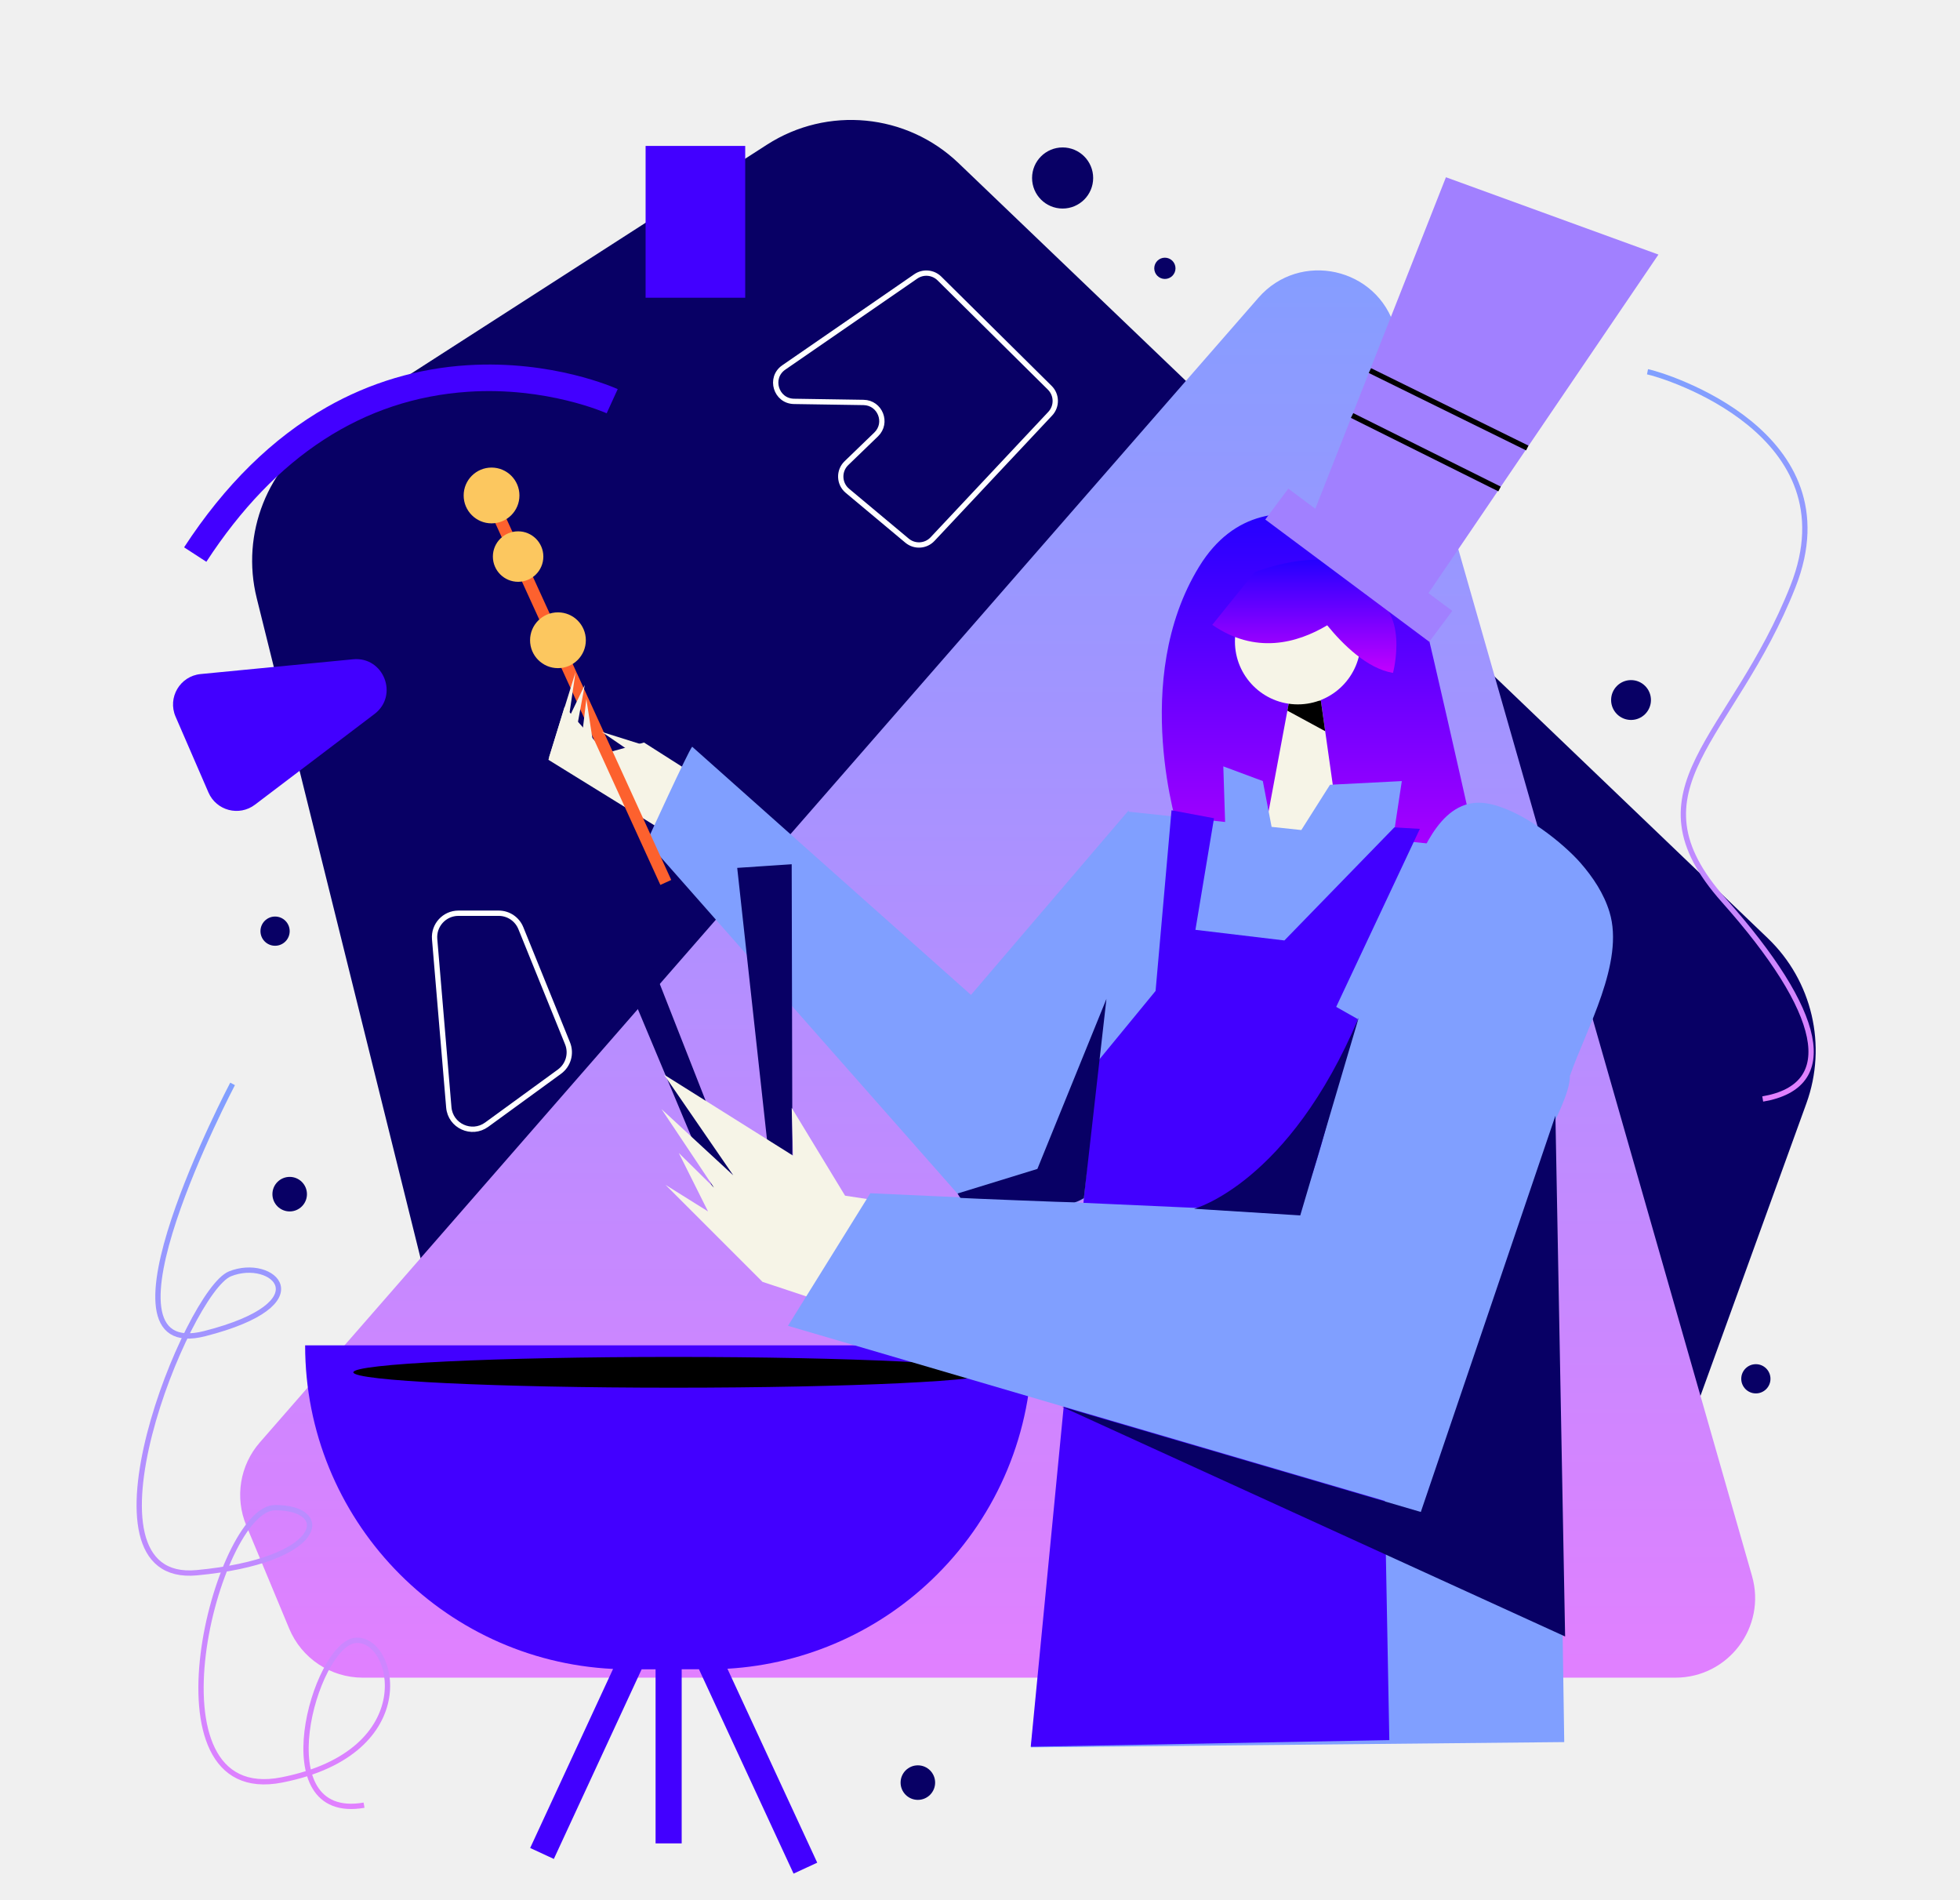
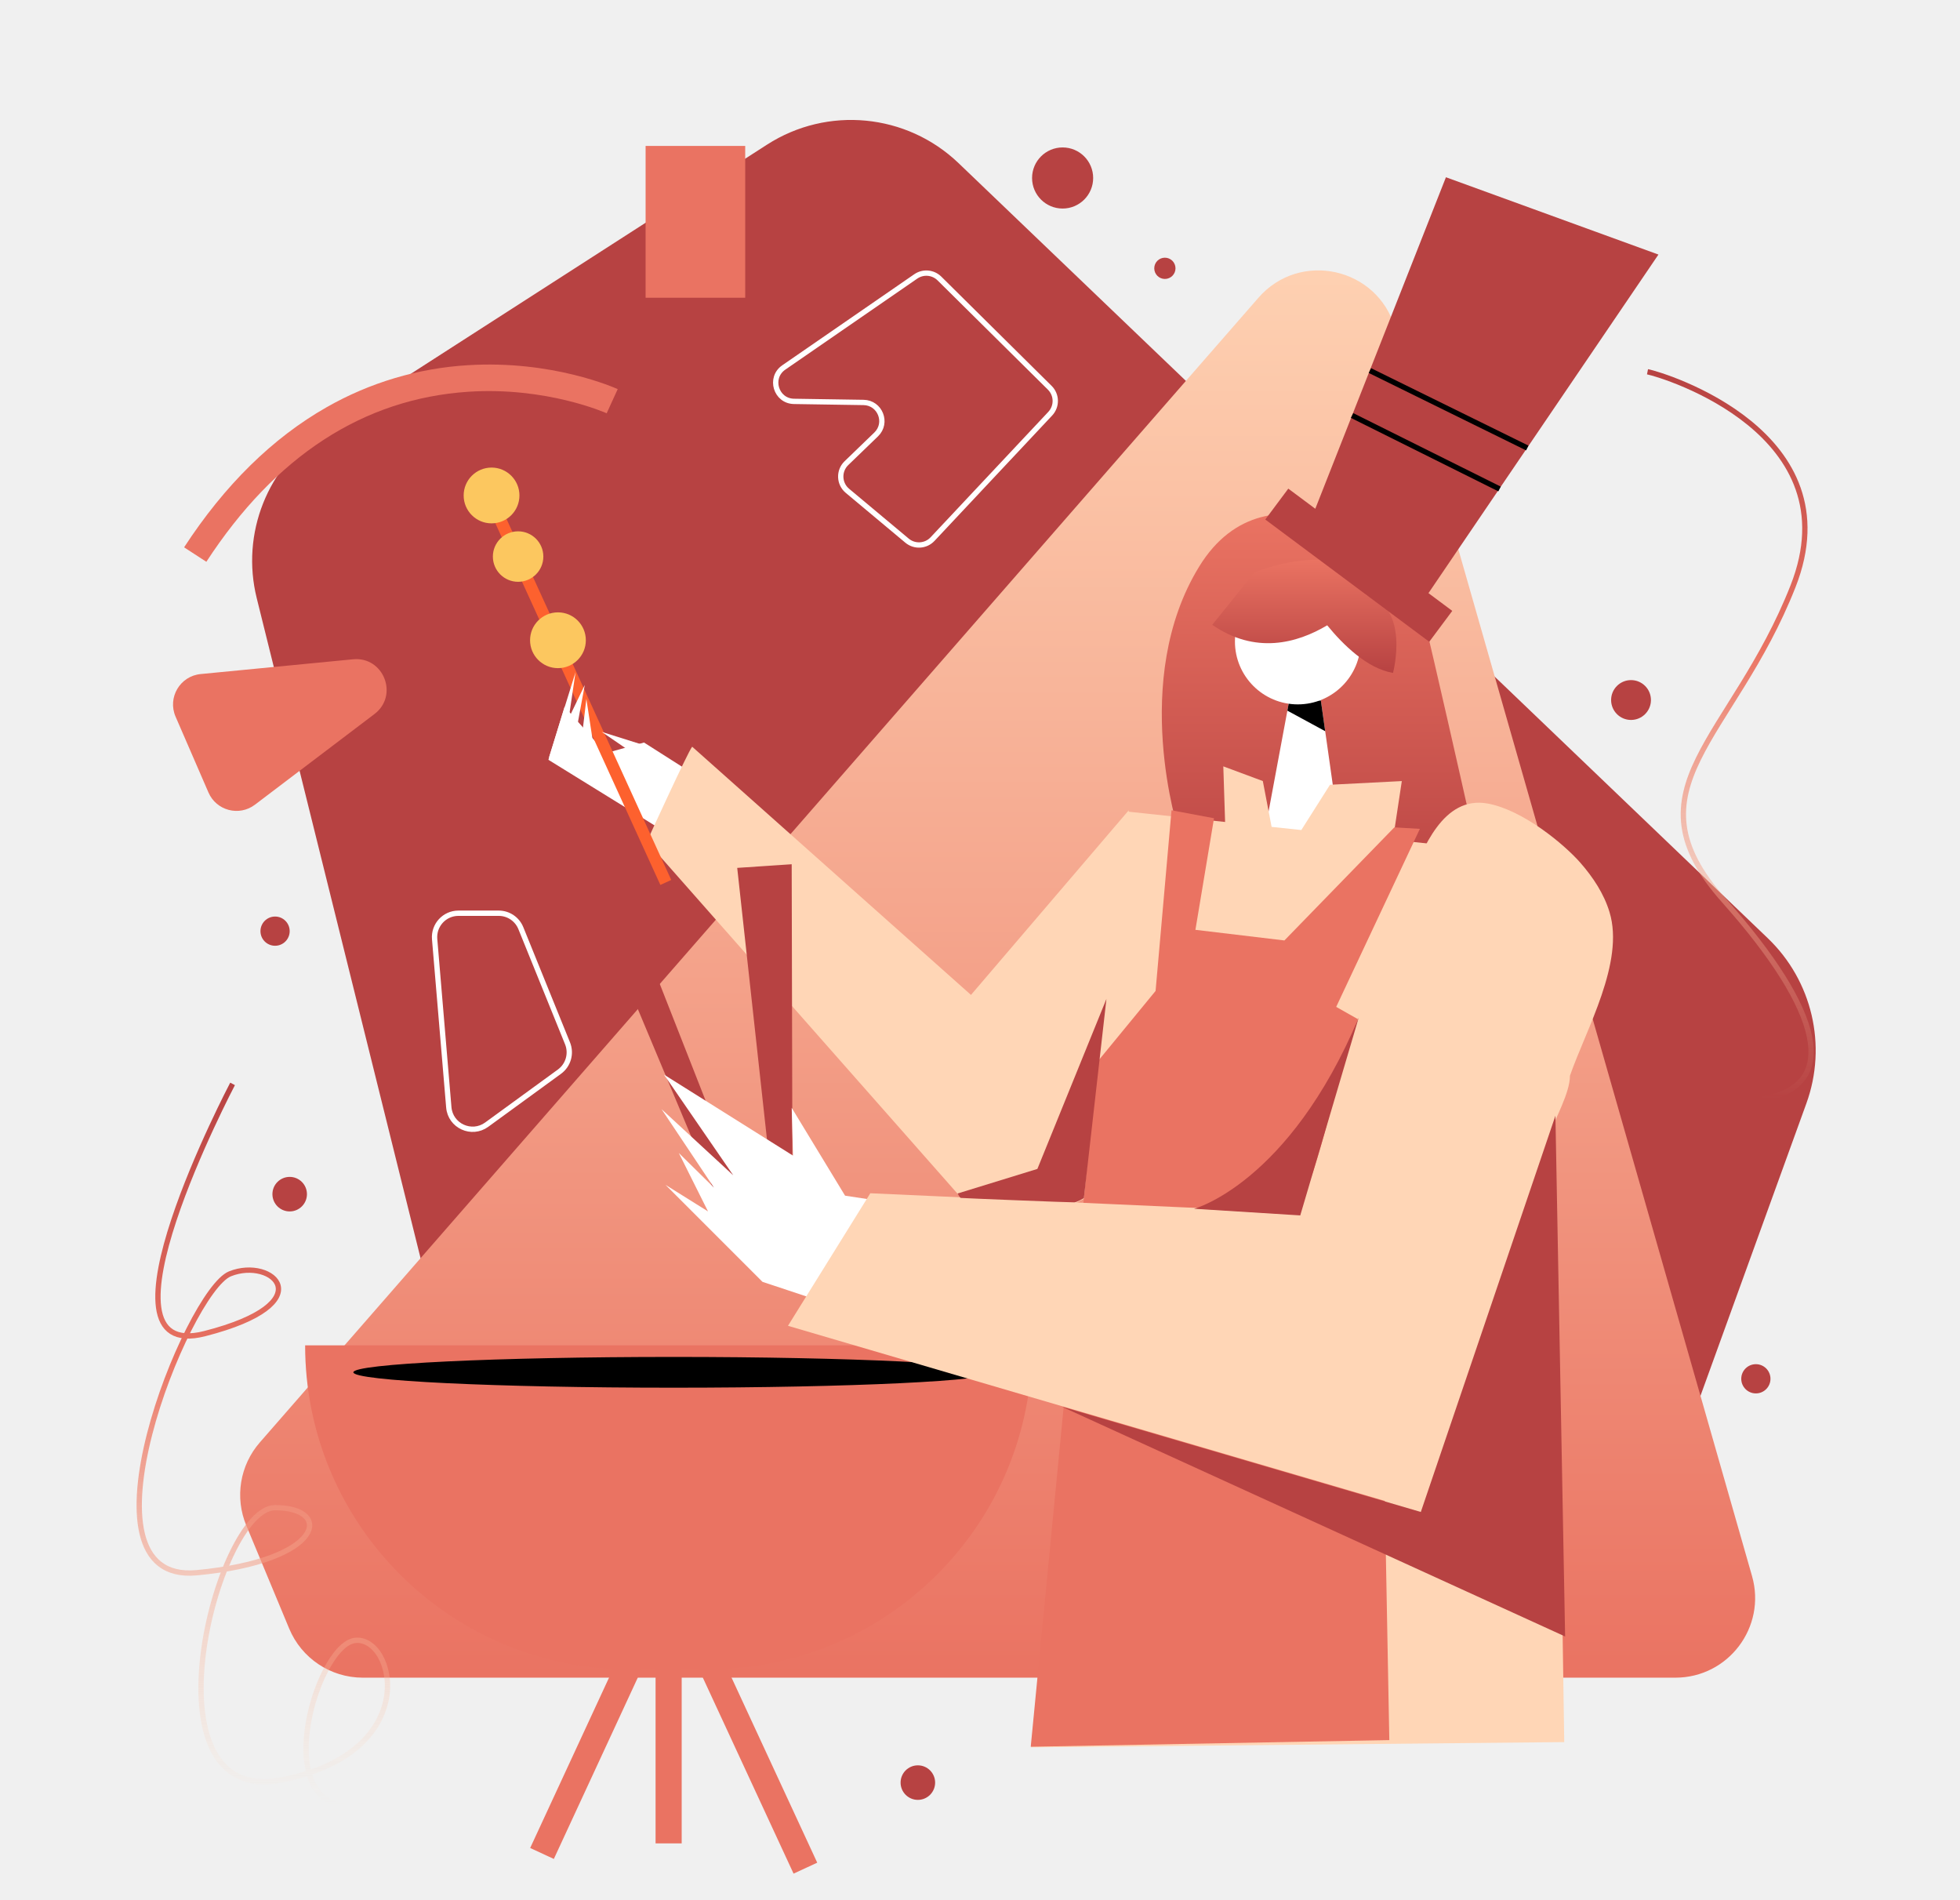
<svg xmlns="http://www.w3.org/2000/svg" width="644" height="624" viewBox="0 0 644 624" fill="none">
-   <path d="M206.464 539.339C184.14 538.045 165.256 522.374 159.868 500.671L84.352 196.49C79.086 175.279 87.904 153.07 106.285 141.248L252.018 47.52C271.873 34.749 297.895 37.258 314.946 53.585L580.838 308.202C595.437 322.182 600.414 343.459 593.53 362.464L535.78 521.89C528.09 543.12 507.366 556.777 484.824 555.471L206.464 539.339Z" fill="#080065" />
+   <path d="M206.464 539.339C184.14 538.045 165.256 522.374 159.868 500.671L84.352 196.49C79.086 175.279 87.904 153.07 106.285 141.248L252.018 47.52C271.873 34.749 297.895 37.258 314.946 53.585L580.838 308.202C595.437 322.182 600.414 343.459 593.53 362.464L535.78 521.89C528.09 543.12 507.366 556.777 484.824 555.471L206.464 539.339Z" fill="#B74242" />
  <path d="M95.018 535.004C99.081 544.767 108.617 551.127 119.191 551.127H550.495C567.894 551.127 580.453 534.471 575.667 517.744L458.389 107.819C452.681 87.865 427.134 82.169 413.49 97.807L85.366 473.854C78.818 481.359 77.095 491.93 80.921 501.126L95.018 535.004Z" fill="url(#paint0_linear_328_42)" />
  <path d="M490.265 301.527C490.265 301.527 490.104 300.794 489.803 299.446C486.312 283.793 464.293 185.071 462.971 184.189C461.531 183.233 416.991 148.752 394.025 186.105C371.06 223.457 387.323 273.268 387.323 273.268L490.305 300.567" fill="url(#paint1_linear_328_42)" />
-   <path d="M440.328 274.857L415.473 273.805L422.996 233.459L423.694 229.715L423.786 229.213L433.957 229.885L433.992 230.129L435.419 240.201L440.328 274.857Z" fill="#F6F4E7" />
+   <path d="M440.328 274.857L415.473 273.805L422.996 233.459L423.694 229.715L423.786 229.213L433.957 229.885L433.992 230.129L435.419 240.201L440.328 274.857Z" fill="white" />
  <path d="M435.419 240.201L422.996 233.459L423.694 229.715L433.992 230.129L435.419 240.201Z" fill="black" />
-   <path d="M426.421 231.395C437.83 231.395 447.079 222.146 447.079 210.737C447.079 199.329 437.83 190.08 426.421 190.08C415.012 190.08 405.764 199.329 405.764 210.737C405.764 222.146 415.012 231.395 426.421 231.395Z" fill="#F6F4E7" />
-   <path d="M219.026 273.6L180.19 249.6L185.509 232.145L199.036 247.418L211.608 243.927L230.808 256.145L219.026 273.6Z" fill="#F6F4E7" />
-   <path d="M338.773 574.015L357.458 393.133L352.388 395.751L345.183 399.46L328.601 407.991L212.564 276.441C212.564 276.441 226.187 246.607 227.431 245.302L319.036 326.836L370.881 266.182L370.837 266.653L402.534 270.026L401.945 251.756L414.927 256.582L417.812 271.636L427.573 272.675L436.999 257.799L460.597 256.591L457.673 275.882L509.601 281.407L513.964 572.291L338.773 574.015Z" fill="#809FFF" />
-   <path d="M240.6 405.539L191.396 288.092L202.523 286.935L247.521 401.481L254.642 398.356L242.228 285.107L260.127 283.911L260.411 403.937L240.6 405.539Z" fill="#080065" />
+   <path d="M426.421 231.395C437.83 231.395 447.079 222.146 447.079 210.737C447.079 199.329 437.83 190.08 426.421 190.08C415.012 190.08 405.764 199.329 405.764 210.737C405.764 222.146 415.012 231.395 426.421 231.395Z" fill="white" />
+   <path d="M219.026 273.6L180.19 249.6L185.509 232.145L199.036 247.418L211.608 243.927L230.808 256.145L219.026 273.6Z" fill="white" />
+   <path d="M338.773 574.015L357.458 393.133L352.388 395.751L345.183 399.46L328.601 407.991L212.564 276.441C212.564 276.441 226.187 246.607 227.431 245.302L319.036 326.836L370.881 266.182L370.837 266.653L402.534 270.026L401.945 251.756L414.927 256.582L417.812 271.636L427.573 272.675L436.999 257.799L460.597 256.591L457.673 275.882L509.601 281.407L513.964 572.291L338.773 574.015Z" fill="#FFD6B6" />
+   <path d="M240.6 405.539L191.396 288.092L202.523 286.935L247.521 401.481L254.642 398.356L242.228 285.107L260.127 283.911L260.411 403.937L240.6 405.539Z" fill="#B74242" />
  <path d="M457.7 221.057C449.199 219.644 441.196 211.684 436.082 205.418C426.094 211.357 412.453 215.018 398.315 205.257L412.204 188.012C412.204 188.012 439.979 176.518 451.953 191.843C450.909 193.113 449.802 194.331 448.636 195.491C463.521 199.235 457.7 221.057 457.7 221.057Z" fill="url(#paint2_linear_328_42)" />
-   <path d="M307.935 517.213C289.543 535.651 265.01 546.678 239.012 548.195L268.519 611.904L260.743 615.5L229.656 548.369H223.983V605.564H215.404V548.387H210.818L181.975 610.678L174.199 607.078L201.436 548.256C145.093 545.52 100.257 498.973 100.257 441.949H339.109C339.127 455.929 336.383 469.776 331.033 482.692C325.683 495.608 317.834 507.34 307.935 517.213Z" fill="#4200FF" />
+   <path d="M307.935 517.213C289.543 535.651 265.01 546.678 239.012 548.195L268.519 611.904L260.743 615.5L229.656 548.369H223.983V605.564H215.404V548.387H210.818L181.975 610.678L174.199 607.078L201.436 548.256C145.093 545.52 100.257 498.973 100.257 441.949H339.109C339.127 455.929 336.383 469.776 331.033 482.692C325.683 495.608 317.834 507.34 307.935 517.213Z" fill="#EA7362" />
  <path d="M221.343 455.869C279.467 455.869 326.585 453.607 326.585 450.816C326.585 448.025 279.467 445.763 221.343 445.763C163.22 445.763 116.101 448.025 116.101 450.816C116.101 453.607 163.22 455.869 221.343 455.869Z" fill="black" />
-   <path d="M384.927 266.182L379.691 325.527L360.465 348.938L338.673 573.818L456.491 571.636L452.127 338.182L439.036 330.764L466.527 272.291L458.14 271.793L422.018 308.945L392.782 305.454L398.891 268.8L384.927 266.182Z" fill="#4200FF" />
-   <path d="M250.527 421.091L278.136 430.255C280.104 426.035 282.146 421.846 284.332 417.722C288.216 410.378 292.274 403.056 295.992 395.577L277.665 392.788L260.127 363.927L260.564 379.636L218.167 353.018L240.927 386.103L217.364 364.364L234.587 390.148L223.036 378.764L232.636 397.964L218.673 389.236L250.527 421.091Z" fill="#F6F4E7" />
-   <path d="M488.782 263.965C500.415 266.068 513.999 277.414 519.249 283.405C523.425 288.175 527.016 293.59 528.849 299.655C533.854 316.137 521.151 338.103 515.841 353.389C515.841 359.023 511.041 367.265 509.151 372.641L501.628 394.298C497.055 407.472 492.596 420.681 488.075 433.876C486.814 437.546 467.055 496.599 466.614 496.468L258.905 435.539L285.96 391.994L424.545 398.23C429.694 398.465 439.25 355.693 440.843 350.767C447.519 330.112 454.946 309.713 463.124 289.571C467.492 278.867 474.133 261.316 488.782 263.965Z" fill="#809FFF" />
-   <path d="M511.067 366.515L466.841 496.695L348.897 462.113L514.252 537.6L511.067 366.515Z" fill="#080065" />
-   <path d="M446.454 334.255C423.467 388.852 392.345 397.091 392.345 397.091L427.228 399.273L446.454 334.255Z" fill="#080065" />
-   <path d="M356.127 393.6L363.545 328.145L340.855 384L314.633 392.073C314.633 392.073 315.358 393.452 315.672 393.526C315.986 393.6 352.052 395.049 352.999 394.979C353.945 394.909 356.127 393.6 356.127 393.6Z" fill="#080065" />
+   <path d="M384.927 266.182L379.691 325.527L360.465 348.938L338.673 573.818L456.491 571.636L452.127 338.182L439.036 330.764L466.527 272.291L458.14 271.793L422.018 308.945L392.782 305.454L398.891 268.8L384.927 266.182Z" fill="#EA7362" />
+   <path d="M250.527 421.091L278.136 430.255C280.104 426.035 282.146 421.846 284.332 417.722C288.216 410.378 292.274 403.056 295.992 395.577L277.665 392.788L260.127 363.927L260.564 379.636L218.167 353.018L240.927 386.103L217.364 364.364L234.587 390.148L223.036 378.764L232.636 397.964L218.673 389.236L250.527 421.091Z" fill="white" />
+   <path d="M488.782 263.965C500.415 266.068 513.999 277.414 519.249 283.405C523.425 288.175 527.016 293.59 528.849 299.655C533.854 316.137 521.151 338.103 515.841 353.389C515.841 359.023 511.041 367.265 509.151 372.641L501.628 394.298C497.055 407.472 492.596 420.681 488.075 433.876C486.814 437.546 467.055 496.599 466.614 496.468L258.905 435.539L285.96 391.994L424.545 398.23C429.694 398.465 439.25 355.693 440.843 350.767C447.519 330.112 454.946 309.713 463.124 289.571C467.492 278.867 474.133 261.316 488.782 263.965Z" fill="#FFD6B6" />
+   <path d="M511.067 366.515L466.841 496.695L348.897 462.113L514.252 537.6L511.067 366.515Z" fill="#B74242" />
+   <path d="M446.454 334.255C423.467 388.852 392.345 397.091 392.345 397.091L427.228 399.273L446.454 334.255Z" fill="#B74242" />
+   <path d="M356.127 393.6L363.545 328.145L340.855 384L314.633 392.073C314.633 392.073 315.358 393.452 315.672 393.526C315.986 393.6 352.052 395.049 352.999 394.979C353.945 394.909 356.127 393.6 356.127 393.6Z" fill="#B74242" />
  <path d="M165.837 169.186L162.264 170.816L216.976 290.704L220.549 289.074L165.837 169.186Z" fill="#FD612E" />
-   <path d="M196.51 254.758L192.665 229.606L190.03 251.856L196.51 254.758Z" fill="#F6F4E7" />
-   <path d="M186.22 240.41L189.1 220.844L180.273 249.164L186.22 240.41Z" fill="#F6F4E7" />
-   <path d="M188.28 245.948L192.142 225.007L184.235 241.414L188.28 245.948Z" fill="#F6F4E7" />
-   <path d="M206.018 246.109L197.727 240.436L213 245.236L212.127 252.218L206.018 246.109Z" fill="#F6F4E7" />
+   <path d="M196.51 254.758L192.665 229.606L190.03 251.856L196.51 254.758Z" fill="white" />
+   <path d="M186.22 240.41L189.1 220.844L180.273 249.164L186.22 240.41Z" fill="white" />
+   <path d="M188.28 245.948L192.142 225.007L184.235 241.414L188.28 245.948Z" fill="white" />
+   <path d="M206.018 246.109L197.727 240.436L213 245.236L212.127 252.218L206.018 246.109Z" fill="white" />
  <path d="M183.327 219.491C188.388 219.491 192.491 215.388 192.491 210.327C192.491 205.266 188.388 201.164 183.327 201.164C178.266 201.164 174.164 205.266 174.164 210.327C174.164 215.388 178.266 219.491 183.327 219.491Z" fill="#FCC75F" />
  <path d="M170.236 191.127C174.815 191.127 178.527 187.415 178.527 182.836C178.527 178.257 174.815 174.545 170.236 174.545C165.657 174.545 161.945 178.257 161.945 182.836C161.945 187.415 165.657 191.127 170.236 191.127Z" fill="#FCC75F" />
  <path d="M161.509 171.927C166.57 171.927 170.673 167.825 170.673 162.764C170.673 157.703 166.57 153.6 161.509 153.6C156.448 153.6 152.345 157.703 152.345 162.764C152.345 167.825 156.448 171.927 161.509 171.927Z" fill="#FCC75F" />
-   <path d="M95.182 397.964C98.315 397.964 100.854 395.424 100.854 392.291C100.854 389.158 98.315 386.618 95.182 386.618C92.049 386.618 89.509 389.158 89.509 392.291C89.509 395.424 92.049 397.964 95.182 397.964Z" fill="#080065" />
-   <path d="M90.382 310.691C93.033 310.691 95.182 308.542 95.182 305.891C95.182 303.24 93.033 301.091 90.382 301.091C87.731 301.091 85.582 303.24 85.582 305.891C85.582 308.542 87.731 310.691 90.382 310.691Z" fill="#080065" />
-   <path d="M382.745 91.636C384.673 91.636 386.236 90.073 386.236 88.145C386.236 86.218 384.673 84.654 382.745 84.654C380.817 84.654 379.255 86.218 379.255 88.145C379.255 90.073 380.817 91.636 382.745 91.636Z" fill="#080065" />
-   <path d="M535.909 236.509C539.524 236.509 542.455 233.579 542.455 229.964C542.455 226.349 539.524 223.418 535.909 223.418C532.294 223.418 529.364 226.349 529.364 229.964C529.364 233.579 532.294 236.509 535.909 236.509Z" fill="#080065" />
-   <path d="M349.145 68.509C354.688 68.509 359.182 64.016 359.182 58.473C359.182 52.93 354.688 48.436 349.145 48.436C343.603 48.436 339.109 52.93 339.109 58.473C339.109 64.016 343.603 68.509 349.145 68.509Z" fill="#080065" />
-   <path d="M576.927 457.745C579.578 457.745 581.727 455.596 581.727 452.945C581.727 450.294 579.578 448.145 576.927 448.145C574.276 448.145 572.127 450.294 572.127 452.945C572.127 455.596 574.276 457.745 576.927 457.745Z" fill="#080065" />
-   <path d="M301.582 591.273C304.715 591.273 307.255 588.733 307.255 585.6C307.255 582.467 304.715 579.927 301.582 579.927C298.449 579.927 295.909 582.467 295.909 585.6C295.909 588.733 298.449 591.273 301.582 591.273Z" fill="#080065" />
+   <path d="M95.182 397.964C98.315 397.964 100.854 395.424 100.854 392.291C100.854 389.158 98.315 386.618 95.182 386.618C92.049 386.618 89.509 389.158 89.509 392.291C89.509 395.424 92.049 397.964 95.182 397.964Z" fill="#B74242" />
+   <path d="M90.382 310.691C93.033 310.691 95.182 308.542 95.182 305.891C95.182 303.24 93.033 301.091 90.382 301.091C87.731 301.091 85.582 303.24 85.582 305.891C85.582 308.542 87.731 310.691 90.382 310.691Z" fill="#B74242" />
+   <path d="M382.745 91.636C384.673 91.636 386.236 90.073 386.236 88.145C386.236 86.218 384.673 84.654 382.745 84.654C380.817 84.654 379.255 86.218 379.255 88.145C379.255 90.073 380.817 91.636 382.745 91.636Z" fill="#B74242" />
+   <path d="M535.909 236.509C539.524 236.509 542.455 233.579 542.455 229.964C542.455 226.349 539.524 223.418 535.909 223.418C532.294 223.418 529.364 226.349 529.364 229.964C529.364 233.579 532.294 236.509 535.909 236.509Z" fill="#B74242" />
+   <path d="M349.145 68.509C354.688 68.509 359.182 64.016 359.182 58.473C359.182 52.93 354.688 48.436 349.145 48.436C343.603 48.436 339.109 52.93 339.109 58.473C339.109 64.016 343.603 68.509 349.145 68.509Z" fill="#B74242" />
+   <path d="M576.927 457.745C579.578 457.745 581.727 455.596 581.727 452.945C581.727 450.294 579.578 448.145 576.927 448.145C574.276 448.145 572.127 450.294 572.127 452.945C572.127 455.596 574.276 457.745 576.927 457.745Z" fill="#B74242" />
+   <path d="M301.582 591.273C304.715 591.273 307.255 588.733 307.255 585.6C307.255 582.467 304.715 579.927 301.582 579.927C298.449 579.927 295.909 582.467 295.909 585.6C295.909 588.733 298.449 591.273 301.582 591.273Z" fill="#B74242" />
  <path d="M260.898 131.857C254.952 131.766 252.628 124.096 257.523 120.72L300.904 90.802C303.322 89.135 306.584 89.424 308.671 91.49L344.919 127.379C347.271 129.708 347.34 133.487 345.075 135.901L306.402 177.104C304.186 179.464 300.513 179.687 298.029 177.61L278.435 161.233C275.648 158.904 275.497 154.673 278.109 152.15L287.885 142.712C291.805 138.927 289.184 132.293 283.735 132.209L260.898 131.857Z" stroke="white" stroke-width="1.745" stroke-miterlimit="10" />
  <path d="M150.635 300C146.037 300 142.422 303.932 142.808 308.514L147.465 363.769C147.979 369.87 154.966 373.063 159.915 369.459L183.821 352.049C186.736 349.926 187.831 346.091 186.476 342.749L171.133 304.904C169.932 301.939 167.053 300 163.854 300H150.635Z" stroke="white" stroke-width="1.745" stroke-miterlimit="10" />
-   <path d="M57.686 235.416C54.977 229.166 59.146 222.09 65.926 221.433L116.002 216.58C126.071 215.604 131.095 228.453 123.035 234.566L83.768 264.347C78.583 268.279 71.085 266.314 68.496 260.343L57.686 235.416Z" fill="#4200FF" />
-   <path d="M244.854 47.939H212.127V97.811H244.854V47.939Z" fill="#4200FF" />
+   <path d="M57.686 235.416C54.977 229.166 59.146 222.09 65.926 221.433L116.002 216.58C126.071 215.604 131.095 228.453 123.035 234.566L83.768 264.347C78.583 268.279 71.085 266.314 68.496 260.343L57.686 235.416Z" fill="#EA7362" />
+   <path d="M244.854 47.939H212.127V97.811H244.854V47.939Z" fill="#EA7362" />
  <path d="M76.418 356.073C76.418 356.073 27.982 448.145 67.255 438.109C106.527 428.073 89.509 412.8 75.546 418.473C61.582 424.145 22.746 520.582 64.636 516.655C106.527 512.727 109.582 495.273 90.382 495.273C71.182 495.273 45.873 593.891 92.564 584.727C139.255 575.564 129.655 537.164 116.564 538.909C103.473 540.655 86.891 598.691 119.618 593.018" stroke="url(#paint3_linear_328_42)" stroke-width="1.745" stroke-miterlimit="10" />
  <path d="M541.324 122.125C546.888 123.233 608.961 142.263 589.137 192.602C569.313 242.941 533.653 258.969 566.372 295.741C599.09 332.513 604.506 356.727 579.179 361.025" stroke="url(#paint4_linear_328_42)" stroke-width="1.745" stroke-miterlimit="10" />
-   <path d="M60.487 179.804C73.817 159.343 89.579 143.856 107.339 133.767C121.517 125.682 137.363 120.962 153.655 119.974C181.582 118.228 202.091 127.444 202.964 127.828L199.329 135.766L201.148 131.795L199.337 135.766C199.141 135.679 179.653 126.977 153.82 128.697C119.4 130.988 90.456 149.782 67.8 184.551L60.487 179.804Z" fill="#4200FF" />
-   <path d="M469.355 194.849L477.175 200.679L469.612 210.825L415.734 170.666L423.297 160.521L432.168 167.132L475.093 58.228L544.916 83.625L469.355 194.849Z" fill="#A180FF" />
+   <path d="M60.487 179.804C73.817 159.343 89.579 143.856 107.339 133.767C121.517 125.682 137.363 120.962 153.655 119.974C181.582 118.228 202.091 127.444 202.964 127.828L199.329 135.766L201.148 131.795L199.337 135.766C199.141 135.679 179.653 126.977 153.82 128.697C119.4 130.988 90.456 149.782 67.8 184.551L60.487 179.804Z" fill="#EA7362" />
+   <path d="M469.355 194.849L477.175 200.679L469.612 210.825L415.734 170.666L423.297 160.521L432.168 167.132L475.093 58.228L544.916 83.625L469.355 194.849Z" fill="#B74242" />
  <path d="M501.82 147.168L450.111 121.732" stroke="black" stroke-width="1.745" stroke-miterlimit="10" />
  <path d="M492.709 160.634L444.251 136.495" stroke="black" stroke-width="1.745" stroke-miterlimit="10" />
  <defs>
    <linearGradient id="paint0_linear_328_42" x1="322.455" y1="61.527" x2="322.455" y2="551.127" gradientUnits="userSpaceOnUse">
-       <stop stop-color="#809FFF" />
-       <stop offset="1" stop-color="#E180FF" />
+       <stop stop-color="#FFD6B6" />
+       <stop offset="1" stop-color="#EA7362" />
    </linearGradient>
    <linearGradient id="paint1_linear_328_42" x1="434.427" y1="168.766" x2="434.427" y2="301.527" gradientUnits="userSpaceOnUse">
-       <stop stop-color="#2400FF" />
-       <stop offset="1" stop-color="#C200FF" />
+       <stop stop-color="#EA7362" />
+       <stop offset="1" stop-color="#B74242" />
    </linearGradient>
    <linearGradient id="paint2_linear_328_42" x1="427.68" y1="183.874" x2="427.68" y2="221.057" gradientUnits="userSpaceOnUse">
-       <stop stop-color="#2400FF" />
-       <stop offset="1" stop-color="#C200FF" />
+       <stop stop-color="#EA7362" />
+       <stop offset="1" stop-color="#B74242" />
    </linearGradient>
    <linearGradient id="paint3_linear_328_42" x1="85.334" y1="356.073" x2="85.334" y2="593.408" gradientUnits="userSpaceOnUse">
-       <stop stop-color="#809FFF" />
-       <stop offset="1" stop-color="#E180FF" />
+       <stop stop-color="#B74242" />
+       <stop offset="0.383" stop-color="#EA7362" />
+       <stop offset="1" stop-color="#FFD6B6" stop-opacity="0" />
    </linearGradient>
    <linearGradient id="paint4_linear_328_42" x1="567.412" y1="122.125" x2="567.412" y2="361.025" gradientUnits="userSpaceOnUse">
-       <stop stop-color="#809FFF" />
-       <stop offset="1" stop-color="#E180FF" />
+       <stop stop-color="#B74242" />
+       <stop offset="0.383" stop-color="#EA7362" />
+       <stop offset="1" stop-color="#FFD6B6" stop-opacity="0" />
    </linearGradient>
  </defs>
</svg>
